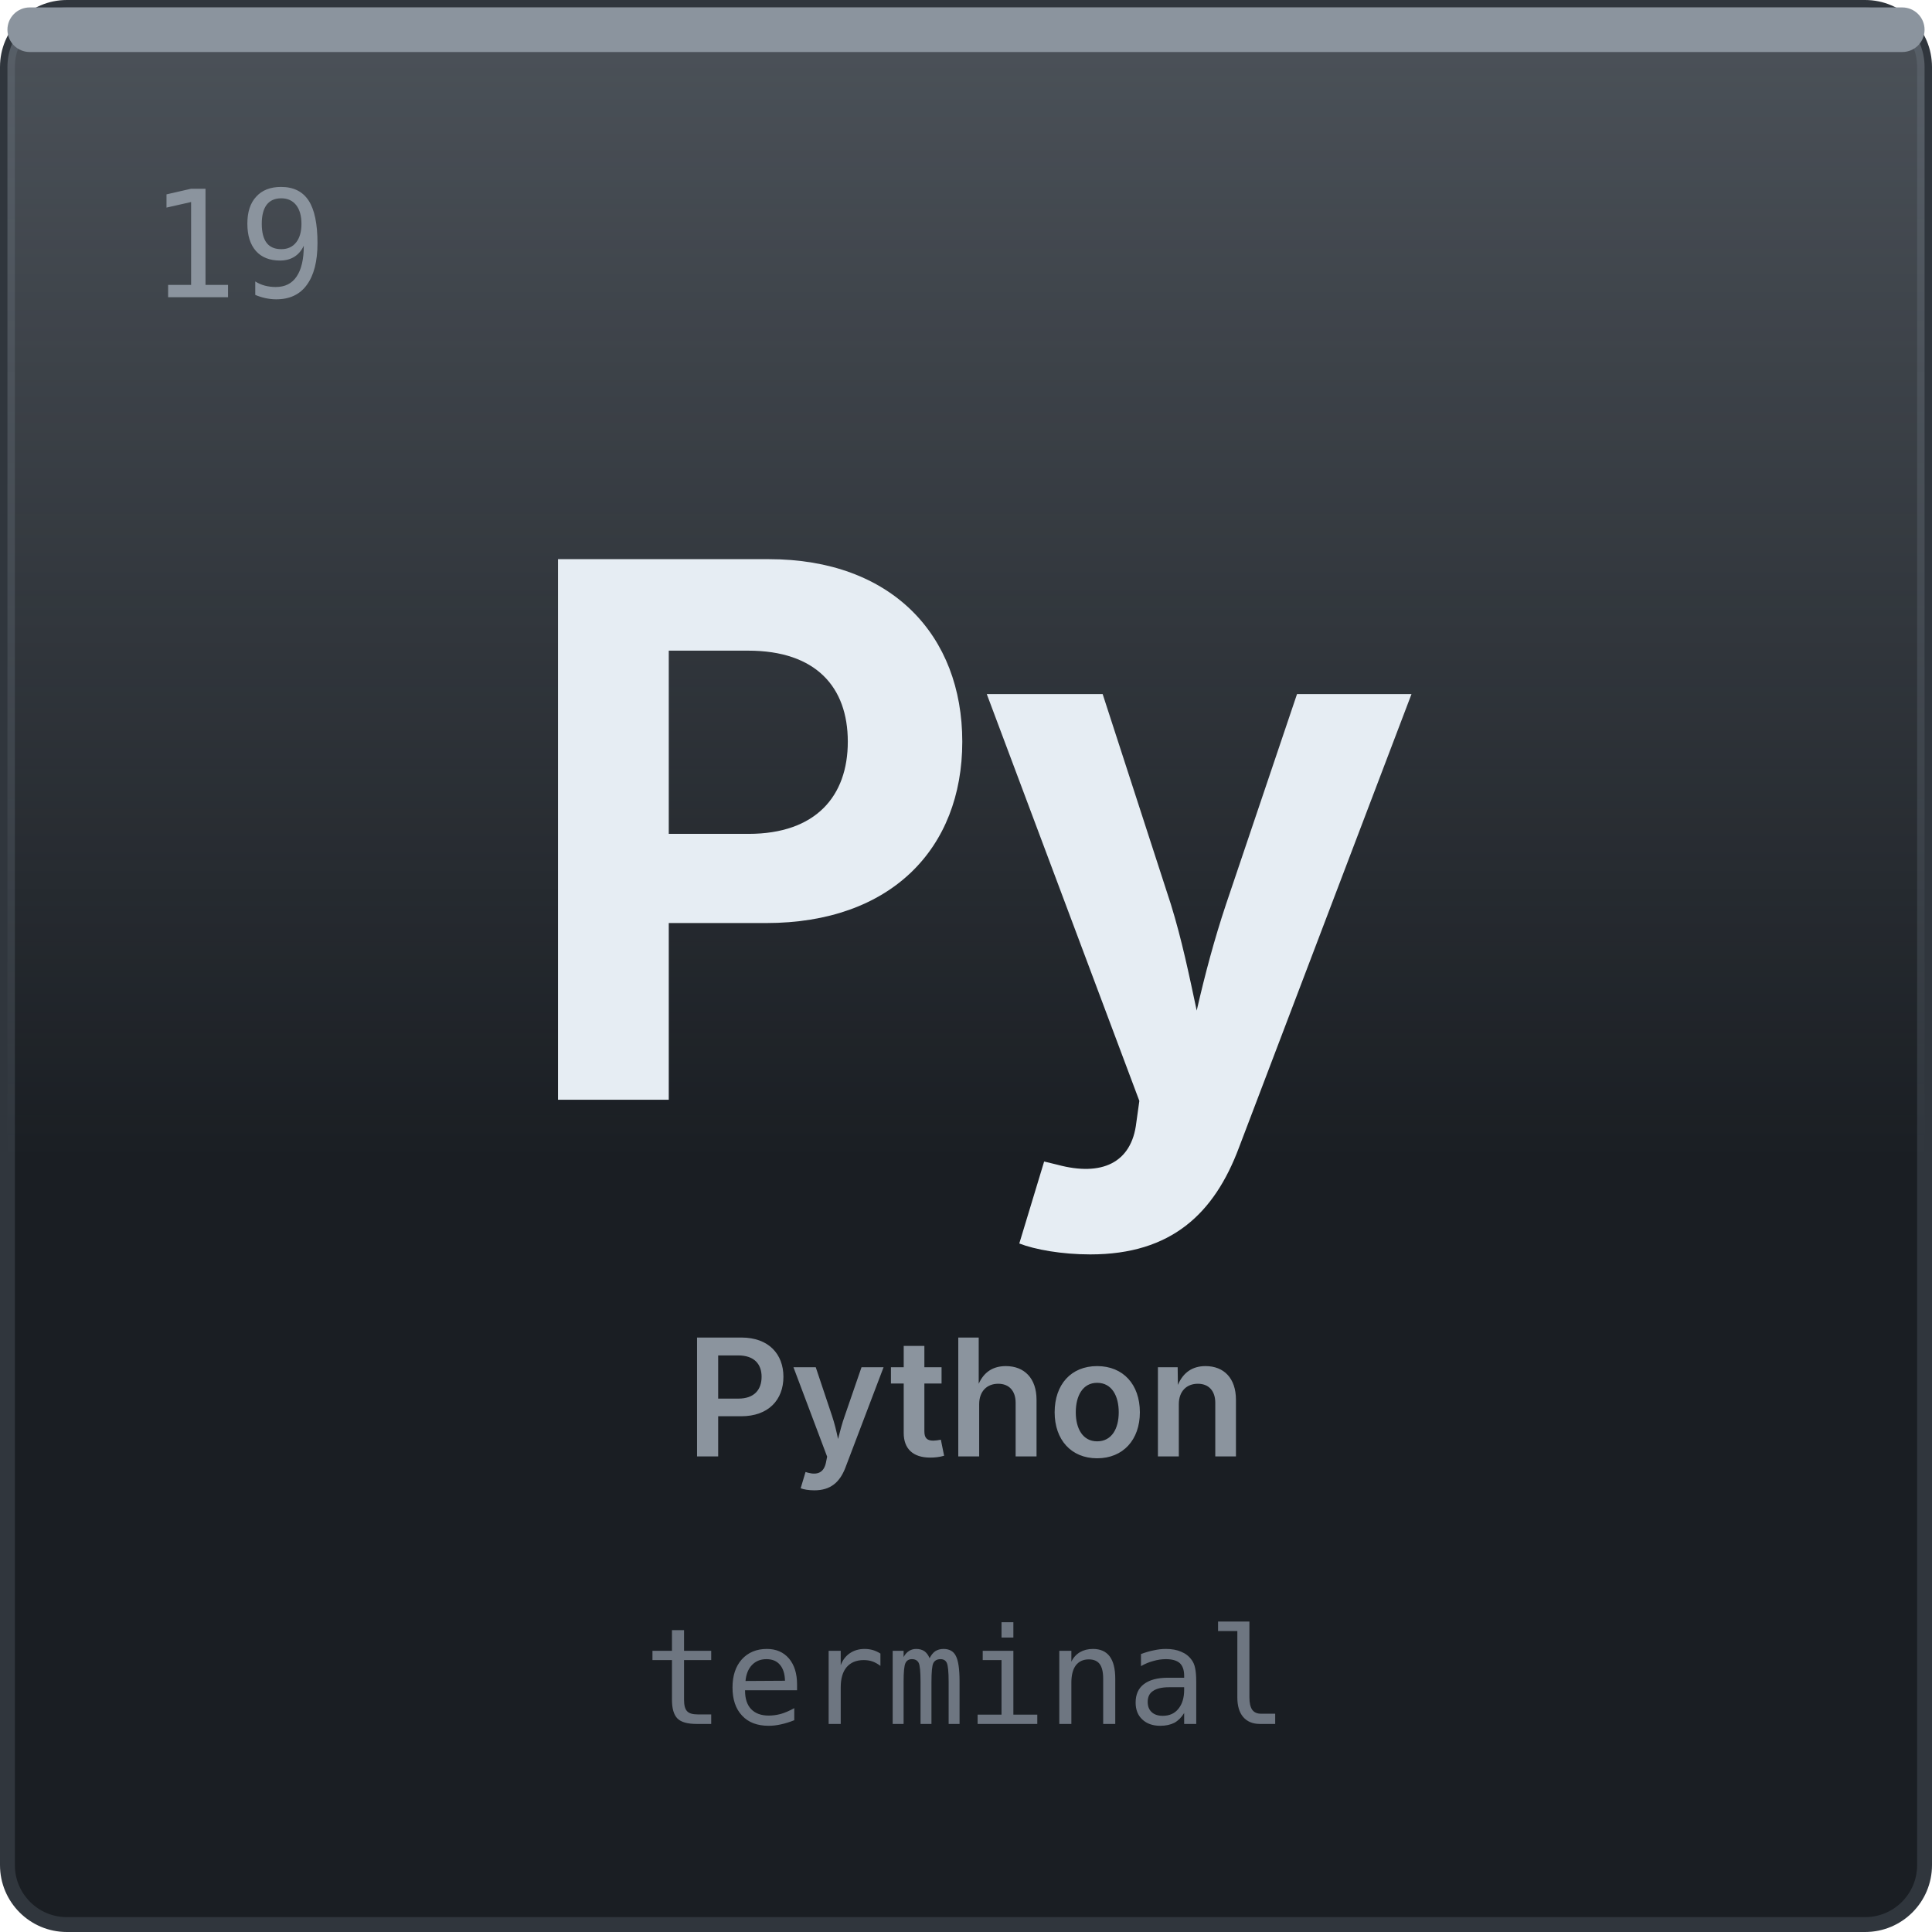
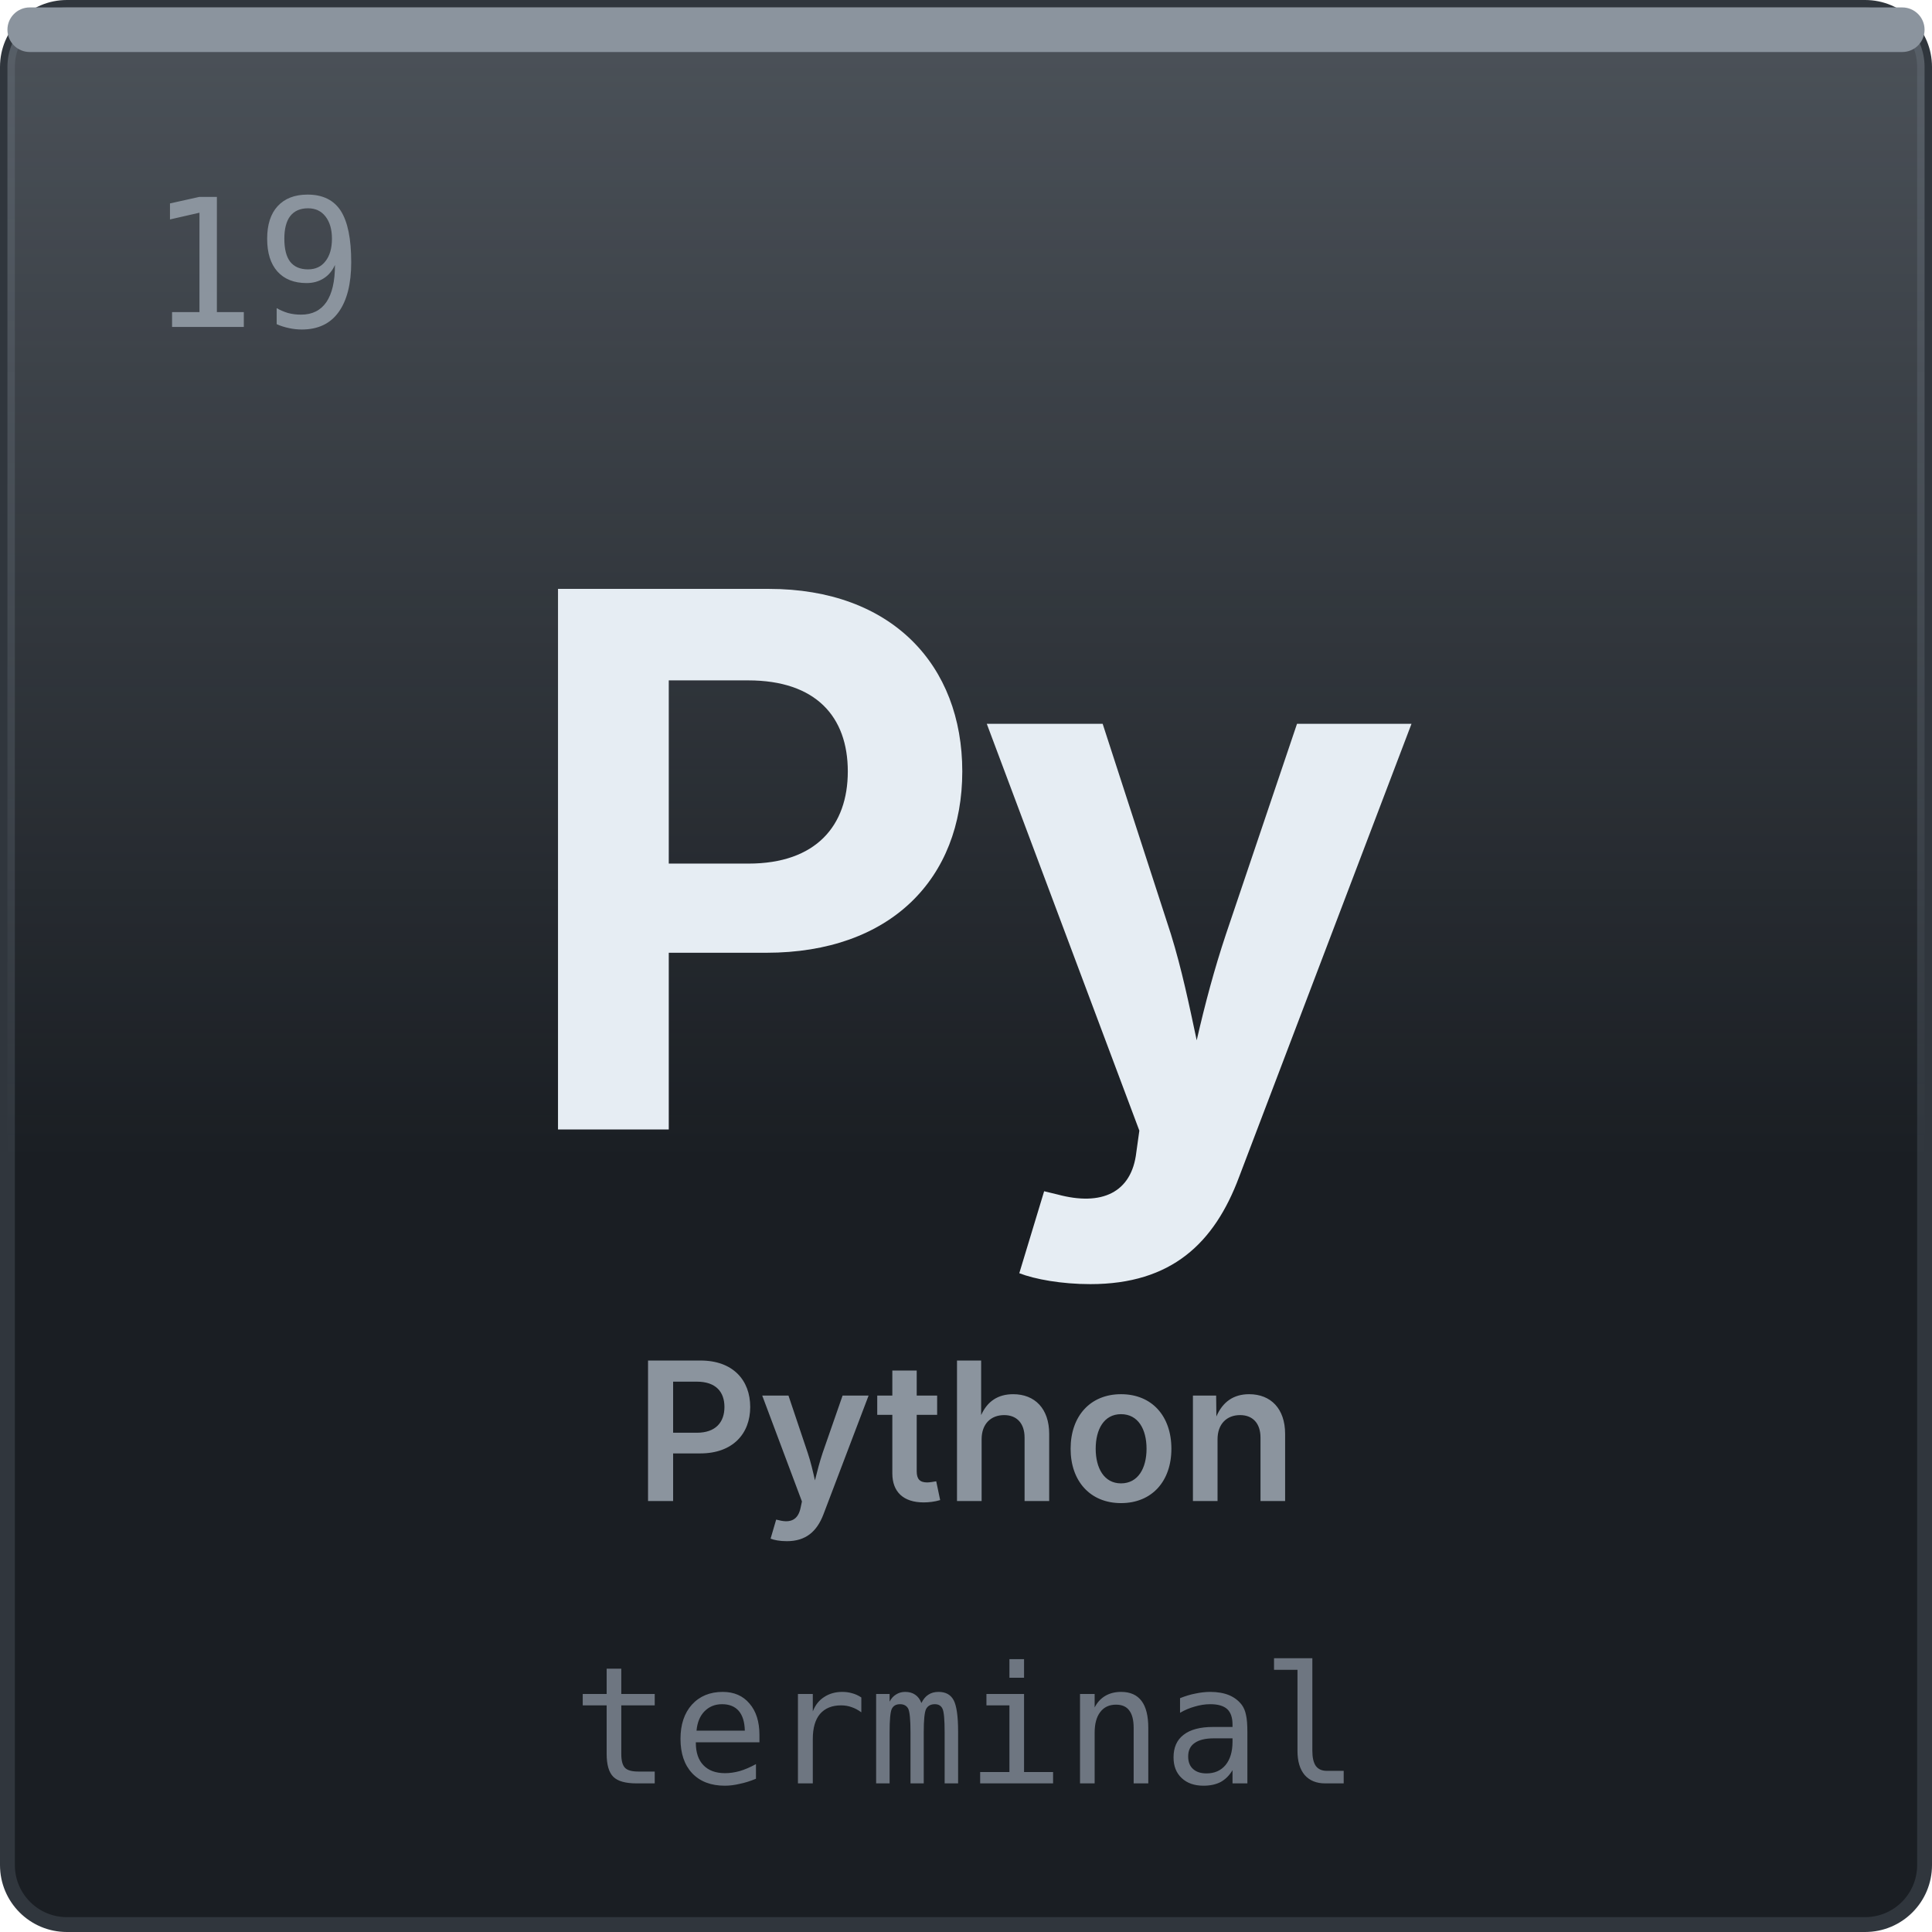
<svg xmlns="http://www.w3.org/2000/svg" width="130" height="130" viewBox="0 0 130 130" role="img" aria-label="19 Py Python terminal">
  <defs>
    <linearGradient id="g19" x1="0" y1="0" x2="0" y2="1">
      <stop offset="0%" stop-color="#8b949e" stop-opacity="0.45" />
      <stop offset="60%" stop-color="#8b949e" stop-opacity="0" />
    </linearGradient>
  </defs>
  <g opacity="1">
    <set attributeName="opacity" to="0" begin="0s" />
    <animate attributeName="opacity" from="0" to="1" begin="1.44s" dur="0.55s" fill="freeze" />
    <rect x="0.5" y="0.5" width="129" height="129" rx="4" fill="#1a1e23" stroke="#30363d" stroke-width="1" />
    <rect x="0.5" y="0.5" width="129" height="129" rx="4" fill="url(#g19)" />
    <rect x="0.5" y="0.5" width="129" height="3" rx="1.5" fill="#8b949e">
      <animate attributeName="opacity" values="1;0.45;1" dur="4s" begin="-3.99s" repeatCount="indefinite" />
    </rect>
-     <text x="10" y="20" font-family="ui-monospace, SFMono-Regular, Menlo, monospace" font-size="10" font-weight="500" fill="#8b949e">19</text>
-     <text x="65" y="74" font-family="-apple-system, BlinkMacSystemFont, Inter, system-ui, sans-serif" font-size="50" font-weight="700" fill="#e6edf3" text-anchor="middle" letter-spacing="-1">Py</text>
-     <text x="65" y="98" font-family="-apple-system, BlinkMacSystemFont, Inter, system-ui, sans-serif" font-size="11" font-weight="600" fill="#8b949e" text-anchor="middle">Python</text>
-     <text x="65" y="116" font-family="ui-monospace, SFMono-Regular, Menlo, monospace" font-size="9" fill="#6e7681" text-anchor="middle">terminal</text>
+     <text x="10" y="22" font-family="ui-monospace, SFMono-Regular, Menlo, monospace" font-size="12" font-weight="500" fill="#8b949e">19</text>
+     <text x="65" y="76" font-family="-apple-system, BlinkMacSystemFont, Inter, system-ui, sans-serif" font-size="50" font-weight="700" fill="#e6edf3" text-anchor="middle" letter-spacing="-1">Py</text>
+     <text x="65" y="101" font-family="-apple-system, BlinkMacSystemFont, Inter, system-ui, sans-serif" font-size="13" font-weight="600" fill="#8b949e" text-anchor="middle">Python</text>
+     <text x="65" y="120" font-family="ui-monospace, SFMono-Regular, Menlo, monospace" font-size="11" fill="#6e7681" text-anchor="middle">terminal</text>
  </g>
</svg>
